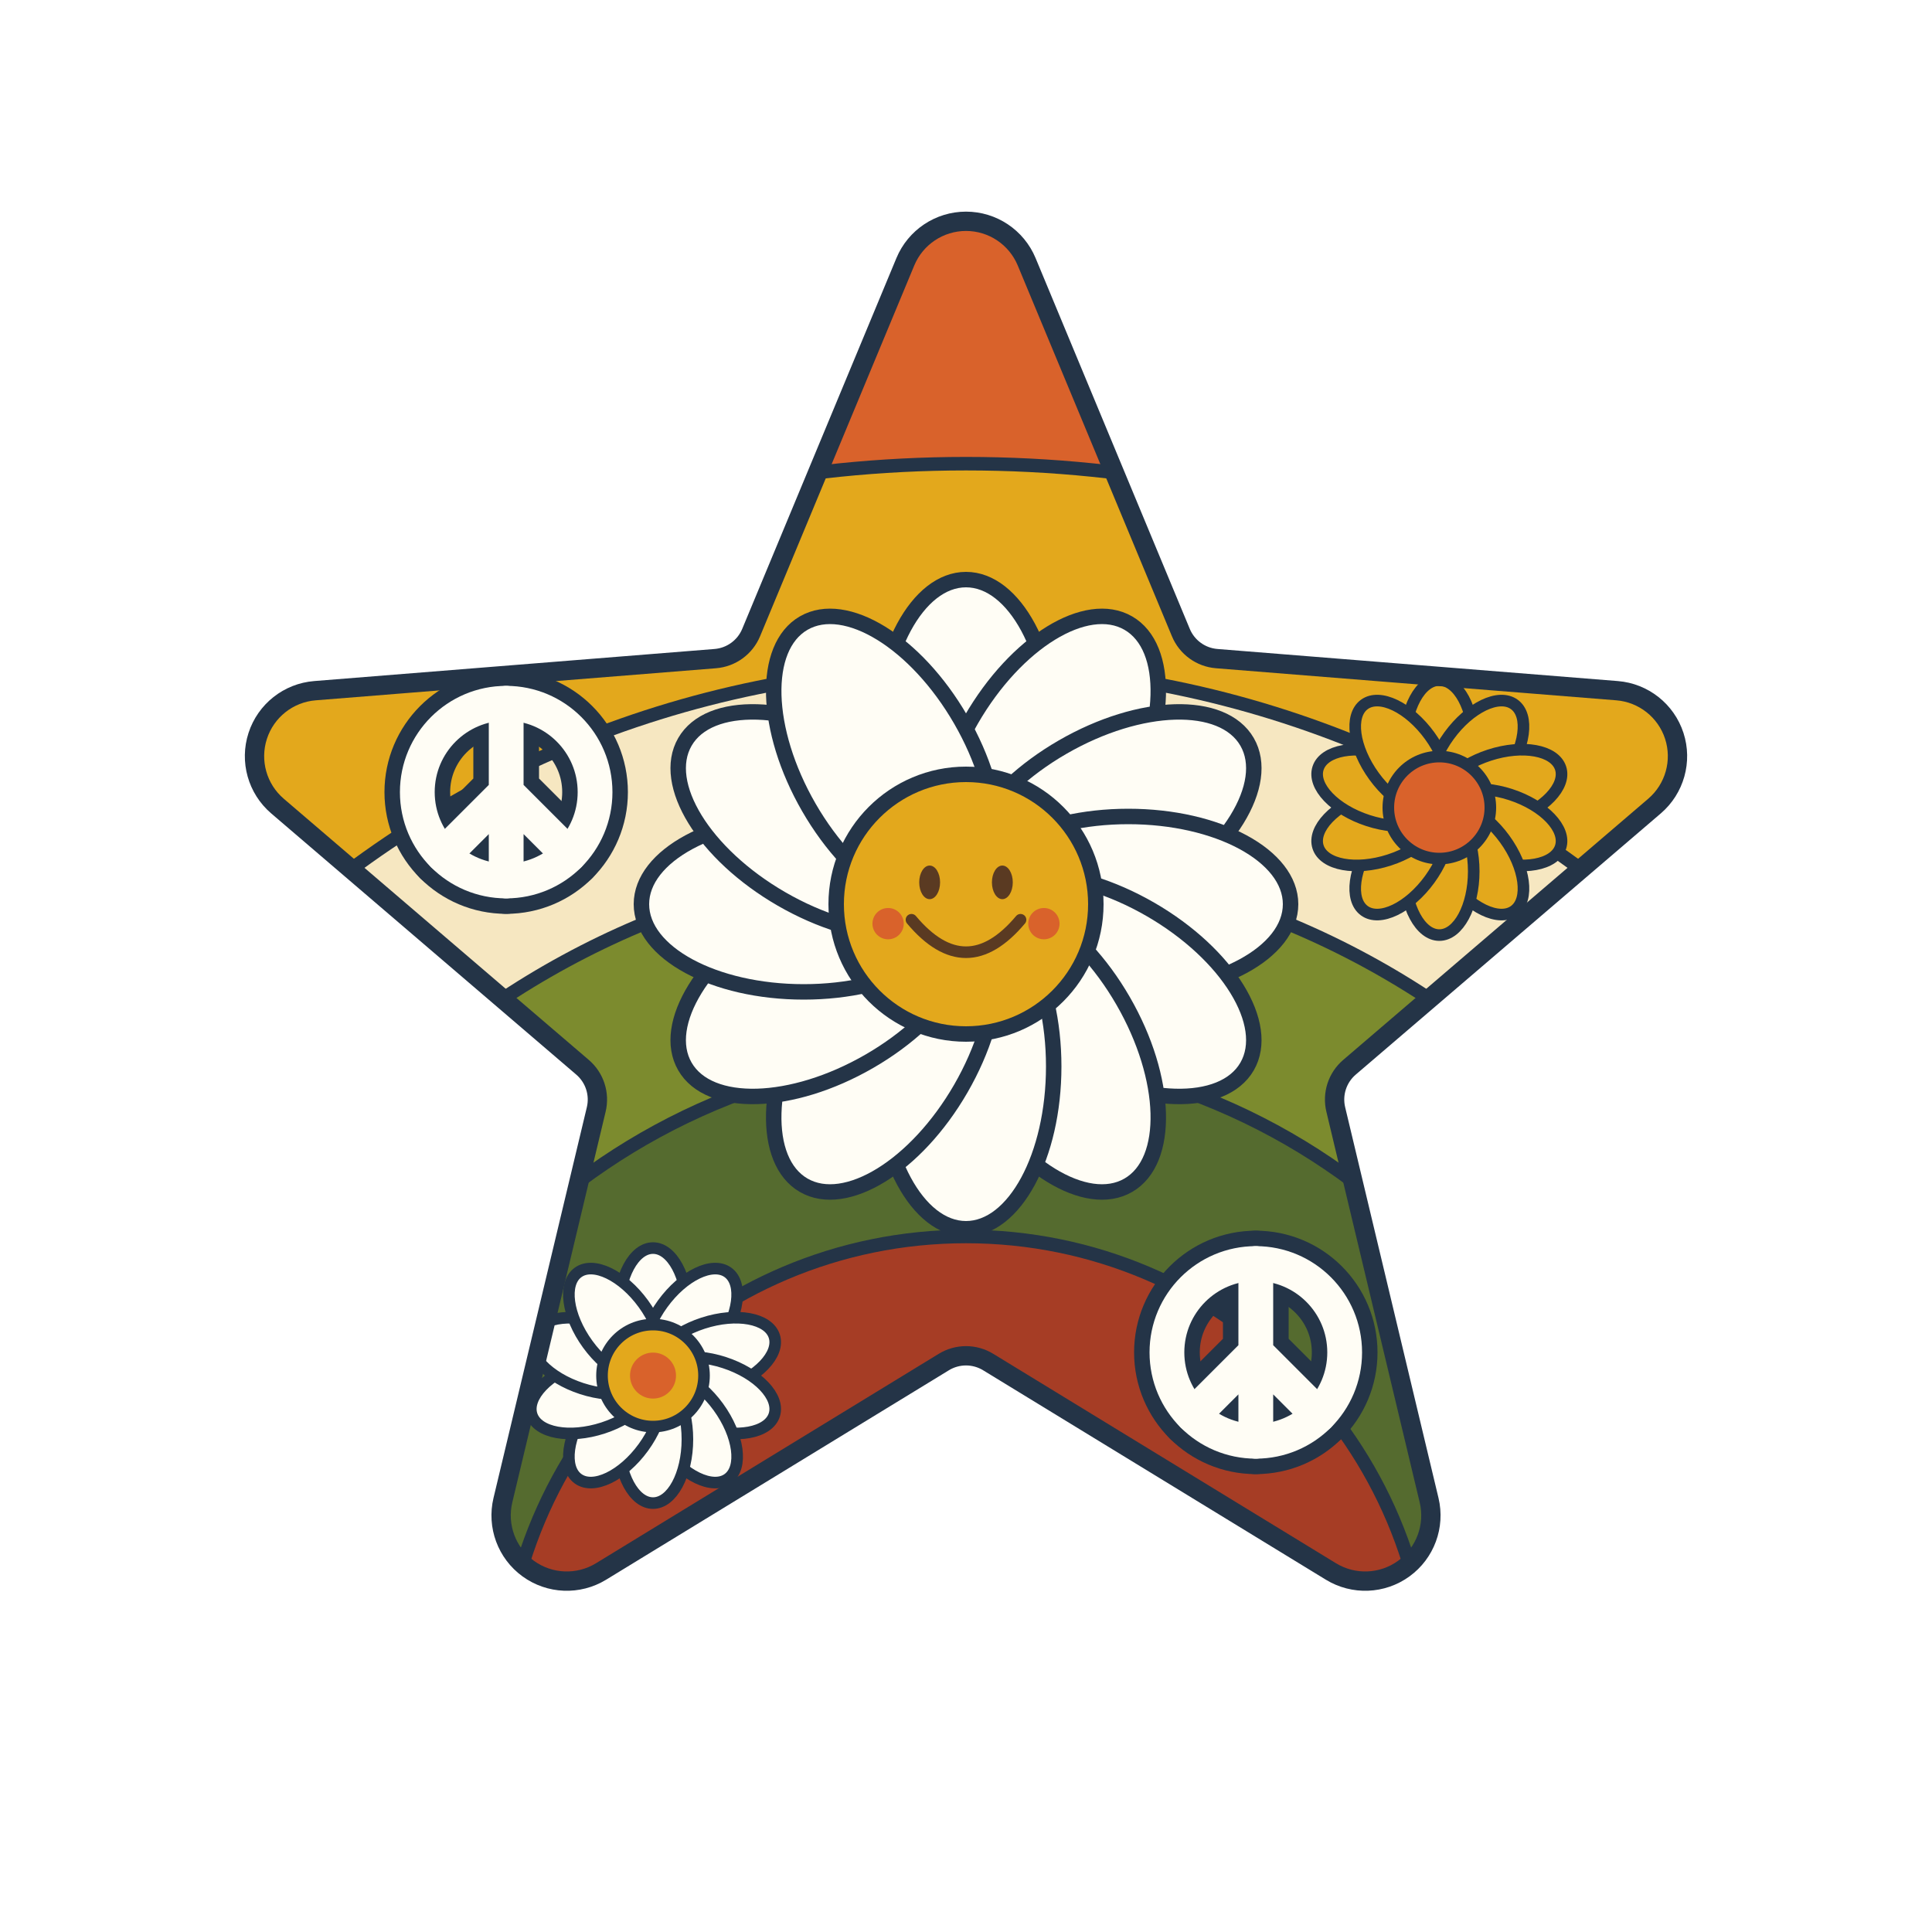
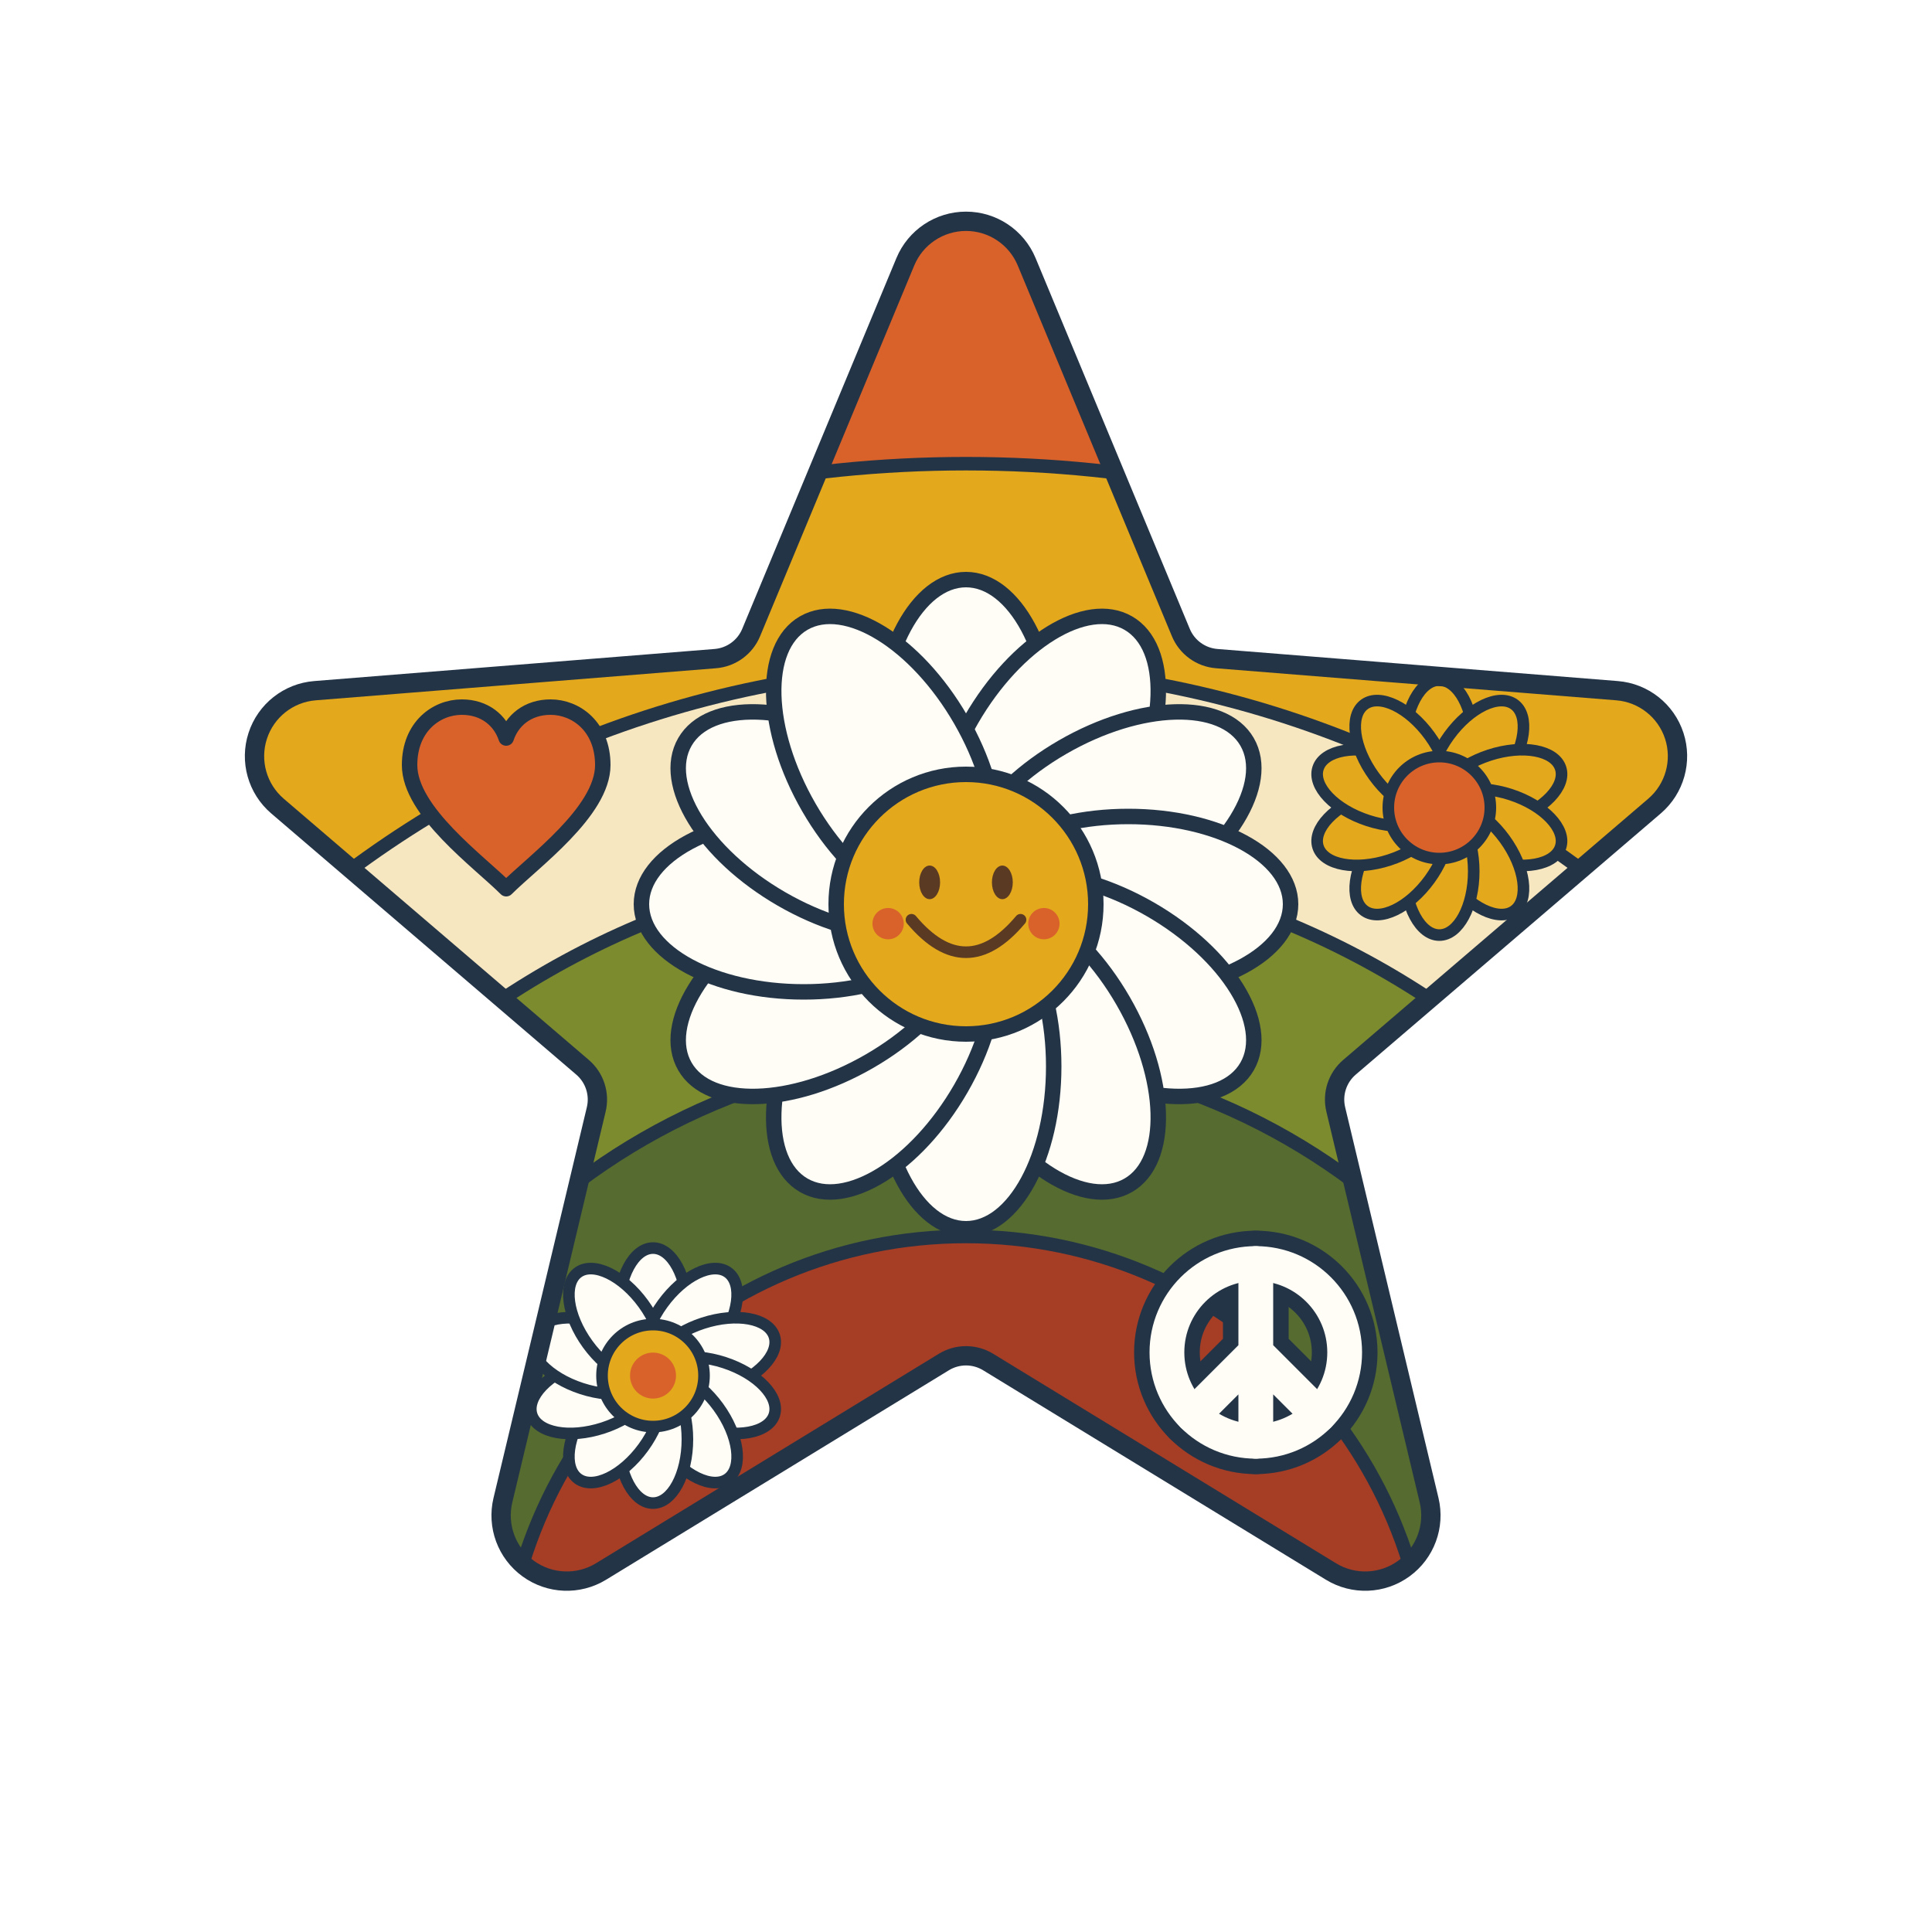
<svg xmlns="http://www.w3.org/2000/svg" viewBox="0 0 1000 1000" role="img" aria-labelledby="groovy-title">
  <defs>
    <clipPath id="groovy-clip">
      <path d="M468.6,135.5 A34,34 0 0 1 531.4,135.5 L611.2,327.4 A22,22 0 0 0 629.8,340.9 L837,357.5 A34,34 0 0 1 856.4,417.2 L698.5,552.4 A22,22 0 0 0 691.4,574.3 L739.7,776.5 A34,34 0 0 1 688.9,813.4 L511.5,705 A22,22 0 0 0 488.5,705 L311.1,813.4 A34,34 0 0 1 260.3,776.5 L308.6,574.3 A22,22 0 0 0 301.5,552.4 L143.6,417.2 A34,34 0 0 1 163,357.5 L370.2,340.9 A22,22 0 0 0 388.8,327.4 Z" />
    </clipPath>
  </defs>
  <g clip-path="url(#groovy-clip)">
    <rect width="1000" height="1000" fill="#A63D25" />
    <circle cx="500" cy="880" r="800" fill="#D9622B" stroke="#243447" stroke-width="7" />
    <circle cx="500" cy="880" r="640" fill="#E3A81C" stroke="#243447" stroke-width="7" />
    <circle cx="500" cy="880" r="535" fill="#F6E7C1" stroke="#243447" stroke-width="7" />
    <circle cx="500" cy="880" r="435" fill="#7C8B2E" stroke="#243447" stroke-width="7" />
    <circle cx="500" cy="880" r="335" fill="#556B2F" stroke="#243447" stroke-width="7" />
    <circle cx="500" cy="880" r="240" fill="#A63D25" stroke="#243447" stroke-width="7" />
    <ellipse cx="745" cy="385" rx="17.8" ry="33" transform="rotate(0 745 418)" fill="#E3A81C" stroke="#243447" stroke-width="6" />
    <ellipse cx="745" cy="385" rx="17.8" ry="33" transform="rotate(36 745 418)" fill="#E3A81C" stroke="#243447" stroke-width="6" />
    <ellipse cx="745" cy="385" rx="17.8" ry="33" transform="rotate(72 745 418)" fill="#E3A81C" stroke="#243447" stroke-width="6" />
    <ellipse cx="745" cy="385" rx="17.8" ry="33" transform="rotate(108 745 418)" fill="#E3A81C" stroke="#243447" stroke-width="6" />
    <ellipse cx="745" cy="385" rx="17.8" ry="33" transform="rotate(144 745 418)" fill="#E3A81C" stroke="#243447" stroke-width="6" />
    <ellipse cx="745" cy="385" rx="17.8" ry="33" transform="rotate(180 745 418)" fill="#E3A81C" stroke="#243447" stroke-width="6" />
    <ellipse cx="745" cy="385" rx="17.8" ry="33" transform="rotate(216 745 418)" fill="#E3A81C" stroke="#243447" stroke-width="6" />
    <ellipse cx="745" cy="385" rx="17.8" ry="33" transform="rotate(252 745 418)" fill="#E3A81C" stroke="#243447" stroke-width="6" />
    <ellipse cx="745" cy="385" rx="17.8" ry="33" transform="rotate(288 745 418)" fill="#E3A81C" stroke="#243447" stroke-width="6" />
    <ellipse cx="745" cy="385" rx="17.8" ry="33" transform="rotate(324 745 418)" fill="#E3A81C" stroke="#243447" stroke-width="6" />
    <circle cx="745" cy="418" r="26.4" fill="#D9622B" stroke="#243447" stroke-width="6" />
    <circle cx="745" cy="418" r="11.9" fill="#D9622B" />
    <ellipse cx="338" cy="679" rx="17.8" ry="33" transform="rotate(0 338 712)" fill="#FFFDF5" stroke="#243447" stroke-width="6" />
    <ellipse cx="338" cy="679" rx="17.8" ry="33" transform="rotate(36 338 712)" fill="#FFFDF5" stroke="#243447" stroke-width="6" />
    <ellipse cx="338" cy="679" rx="17.8" ry="33" transform="rotate(72 338 712)" fill="#FFFDF5" stroke="#243447" stroke-width="6" />
    <ellipse cx="338" cy="679" rx="17.8" ry="33" transform="rotate(108 338 712)" fill="#FFFDF5" stroke="#243447" stroke-width="6" />
    <ellipse cx="338" cy="679" rx="17.8" ry="33" transform="rotate(144 338 712)" fill="#FFFDF5" stroke="#243447" stroke-width="6" />
    <ellipse cx="338" cy="679" rx="17.8" ry="33" transform="rotate(180 338 712)" fill="#FFFDF5" stroke="#243447" stroke-width="6" />
    <ellipse cx="338" cy="679" rx="17.8" ry="33" transform="rotate(216 338 712)" fill="#FFFDF5" stroke="#243447" stroke-width="6" />
    <ellipse cx="338" cy="679" rx="17.8" ry="33" transform="rotate(252 338 712)" fill="#FFFDF5" stroke="#243447" stroke-width="6" />
    <ellipse cx="338" cy="679" rx="17.8" ry="33" transform="rotate(288 338 712)" fill="#FFFDF5" stroke="#243447" stroke-width="6" />
    <ellipse cx="338" cy="679" rx="17.8" ry="33" transform="rotate(324 338 712)" fill="#FFFDF5" stroke="#243447" stroke-width="6" />
    <circle cx="338" cy="712" r="26.4" fill="#E3A81C" stroke="#243447" stroke-width="6" />
    <circle cx="338" cy="712" r="11.9" fill="#D9622B" />
-     <circle cx="262" cy="410" r="46" fill="none" stroke="#243447" stroke-width="34" />
-     <path d="M262,364 L262,456 M262,410 L229.5,442.5 M262,410 L294.5,442.5" fill="none" stroke="#243447" stroke-width="34" stroke-linecap="round" />
-     <circle cx="262" cy="410" r="46" fill="none" stroke="#FFFDF5" stroke-width="18" />
-     <path d="M262,364 L262,456 M262,410 L229.5,442.5 M262,410 L294.5,442.5" fill="none" stroke="#FFFDF5" stroke-width="18" stroke-linecap="round" />
+     <path d="M0,42 C-14,28 -50,2 -50,-22 C-50,-42 -36,-52 -23,-52 C-11,-52 -3,-45 0,-36 C3,-45 11,-52 23,-52 C36,-52 50,-42 50,-22 C50,2 14,28 0,42 Z" transform="translate(262 418)" fill="#D9622B" stroke="#243447" stroke-width="8" stroke-linejoin="round" />
    <g transform="translate(388 290)">
      <circle cx="262" cy="410" r="46" fill="none" stroke="#243447" stroke-width="34" />
      <path d="M262,364 L262,456 M262,410 L229.5,442.5 M262,410 L294.5,442.5" fill="none" stroke="#243447" stroke-width="34" stroke-linecap="round" />
      <circle cx="262" cy="410" r="46" fill="none" stroke="#FFFDF5" stroke-width="18" />
      <path d="M262,364 L262,456 M262,410 L229.5,442.5 M262,410 L294.5,442.5" fill="none" stroke="#FFFDF5" stroke-width="18" stroke-linecap="round" />
    </g>
    <ellipse cx="500" cy="384" rx="45.4" ry="84" transform="rotate(0 500 468)" fill="#FFFDF5" stroke="#243447" stroke-width="8" />
    <ellipse cx="500" cy="384" rx="45.4" ry="84" transform="rotate(30 500 468)" fill="#FFFDF5" stroke="#243447" stroke-width="8" />
    <ellipse cx="500" cy="384" rx="45.4" ry="84" transform="rotate(60 500 468)" fill="#FFFDF5" stroke="#243447" stroke-width="8" />
    <ellipse cx="500" cy="384" rx="45.4" ry="84" transform="rotate(90 500 468)" fill="#FFFDF5" stroke="#243447" stroke-width="8" />
    <ellipse cx="500" cy="384" rx="45.4" ry="84" transform="rotate(120 500 468)" fill="#FFFDF5" stroke="#243447" stroke-width="8" />
    <ellipse cx="500" cy="384" rx="45.4" ry="84" transform="rotate(150 500 468)" fill="#FFFDF5" stroke="#243447" stroke-width="8" />
    <ellipse cx="500" cy="384" rx="45.4" ry="84" transform="rotate(180 500 468)" fill="#FFFDF5" stroke="#243447" stroke-width="8" />
    <ellipse cx="500" cy="384" rx="45.4" ry="84" transform="rotate(210 500 468)" fill="#FFFDF5" stroke="#243447" stroke-width="8" />
    <ellipse cx="500" cy="384" rx="45.4" ry="84" transform="rotate(240 500 468)" fill="#FFFDF5" stroke="#243447" stroke-width="8" />
    <ellipse cx="500" cy="384" rx="45.4" ry="84" transform="rotate(270 500 468)" fill="#FFFDF5" stroke="#243447" stroke-width="8" />
    <ellipse cx="500" cy="384" rx="45.4" ry="84" transform="rotate(300 500 468)" fill="#FFFDF5" stroke="#243447" stroke-width="8" />
    <ellipse cx="500" cy="384" rx="45.4" ry="84" transform="rotate(330 500 468)" fill="#FFFDF5" stroke="#243447" stroke-width="8" />
    <circle cx="500" cy="468" r="67.2" fill="#E3A81C" stroke="#243447" stroke-width="8" />
    <ellipse cx="481.184" cy="456.71" rx="5.4" ry="8.7" fill="#5A3A22" />
    <ellipse cx="518.816" cy="456.71" rx="5.4" ry="8.7" fill="#5A3A22" />
    <path d="M471.776,476.064 Q500,509.664 528.224,476.064" fill="none" stroke="#5A3A22" stroke-width="6" stroke-linecap="round" />
    <circle cx="459.68" cy="478.08" r="8.1" fill="#D9622B" />
    <circle cx="540.32" cy="478.08" r="8.1" fill="#D9622B" />
  </g>
  <path d="M468.6,135.5 A34,34 0 0 1 531.4,135.5 L611.2,327.4 A22,22 0 0 0 629.8,340.9 L837,357.5 A34,34 0 0 1 856.4,417.2 L698.5,552.4 A22,22 0 0 0 691.4,574.3 L739.7,776.5 A34,34 0 0 1 688.9,813.4 L511.5,705 A22,22 0 0 0 488.5,705 L311.1,813.4 A34,34 0 0 1 260.3,776.5 L308.6,574.3 A22,22 0 0 0 301.5,552.4 L143.6,417.2 A34,34 0 0 1 163,357.5 L370.2,340.9 A22,22 0 0 0 388.8,327.4 Z" fill="none" stroke="#243447" stroke-width="10" stroke-linejoin="round" />
</svg>
